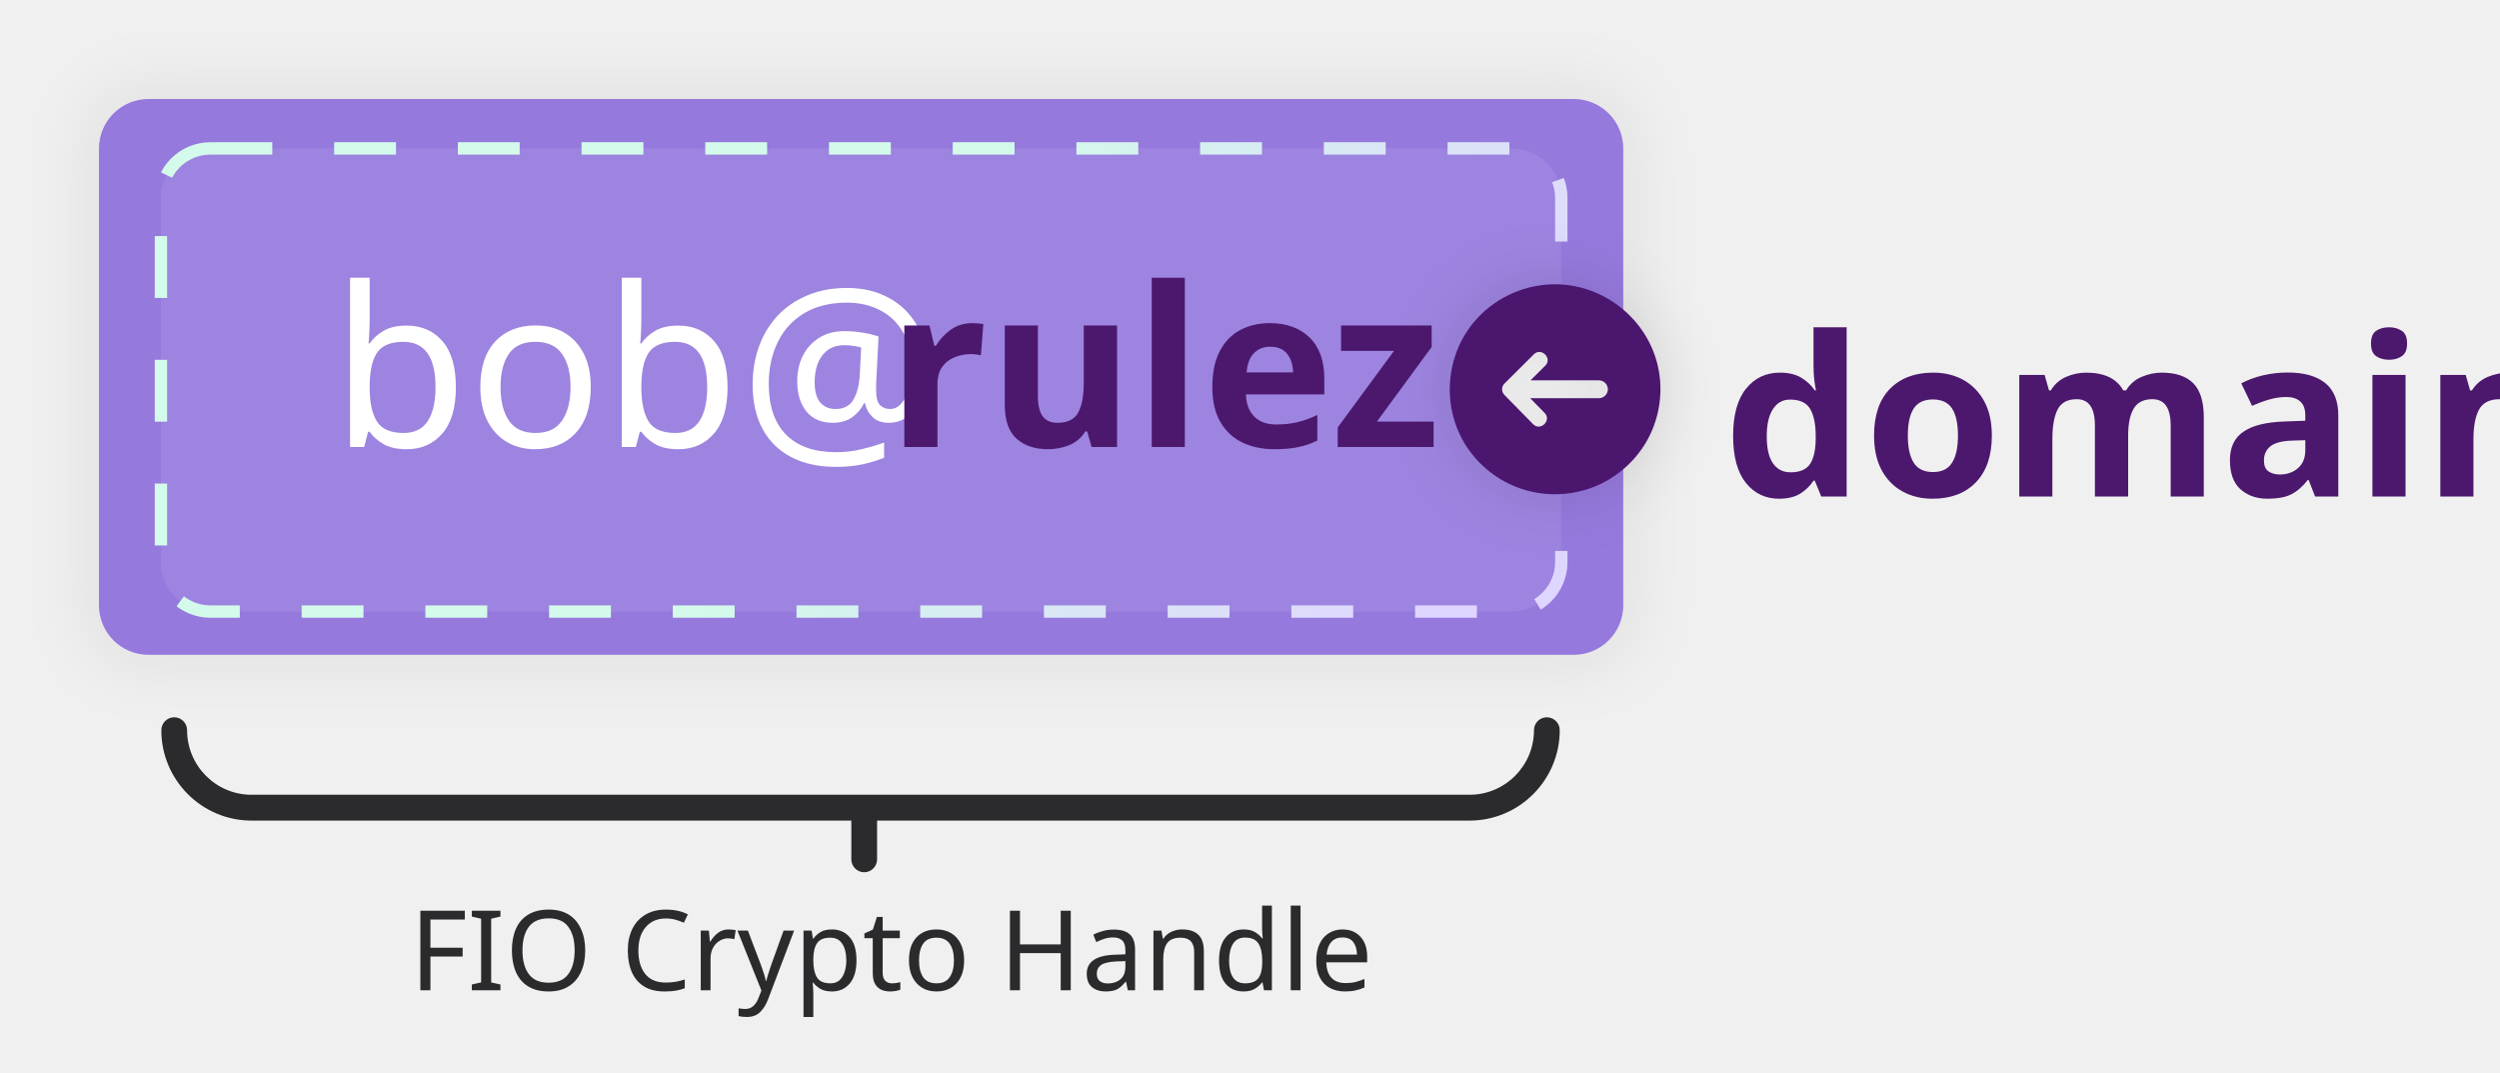
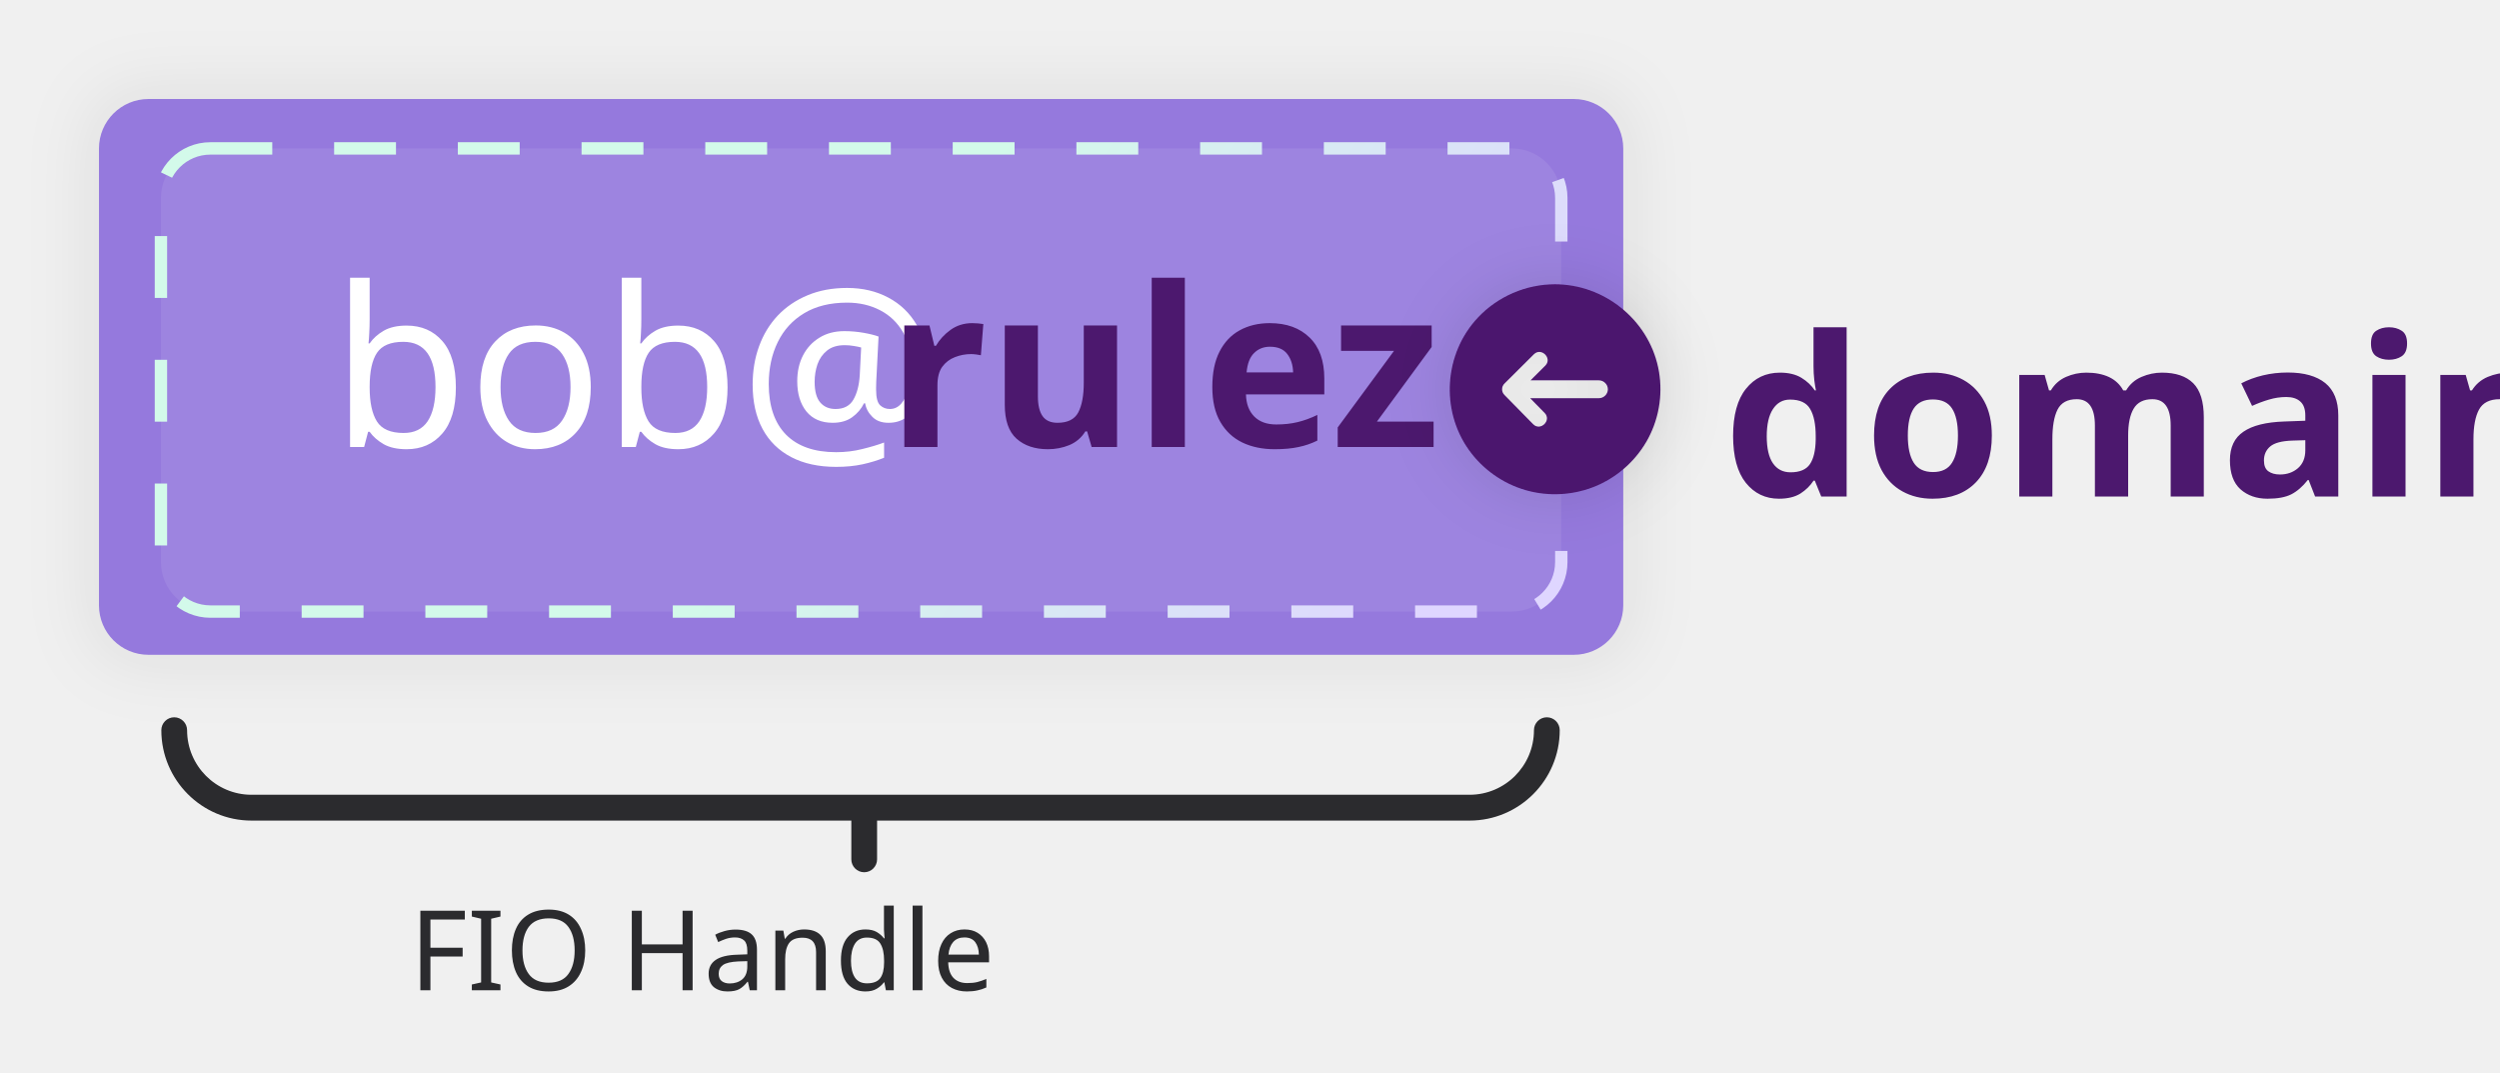
<svg xmlns="http://www.w3.org/2000/svg" xmlns:xlink="http://www.w3.org/1999/xlink" width="303px" height="130px" viewBox="0 0 303 130" version="1.1">
  <defs>
    <rect id="path-1" x="0" y="0" width="184.818" height="67.362" rx="6" />
    <filter x="-9.7%" y="-26.7%" width="119.5%" height="153.4%" filterUnits="objectBoundingBox" id="filter-2">
      <feMorphology radius="2" operator="dilate" in="SourceAlpha" result="shadowSpreadOuter1" />
      <feOffset dx="0" dy="0" in="shadowSpreadOuter1" result="shadowOffsetOuter1" />
      <feGaussianBlur stdDeviation="4" in="shadowOffsetOuter1" result="shadowBlurOuter1" />
      <feColorMatrix values="0 0 0 0 0   0 0 0 0 0   0 0 0 0 0  0 0 0 0.067 0" type="matrix" in="shadowBlurOuter1" />
    </filter>
    <linearGradient x1="50%" y1="44.535%" x2="100%" y2="55.465%" id="linearGradient-3">
      <stop stop-color="#D3FAEA" offset="0%" />
      <stop stop-color="#D3FAEA" offset="0%" />
      <stop stop-color="#D3FAEA" offset="0%" />
      <stop stop-color="#DFD6FF" offset="99.983%" />
    </linearGradient>
    <filter x="-62.6%" y="-62.9%" width="225.3%" height="225.7%" filterUnits="objectBoundingBox" id="filter-4">
      <feOffset dx="0" dy="0" in="SourceAlpha" result="shadowOffsetOuter1" />
      <feGaussianBlur stdDeviation="4" in="shadowOffsetOuter1" result="shadowBlurOuter1" />
      <feColorMatrix values="0 0 0 0 0   0 0 0 0 0   0 0 0 0 0  0 0 0 0.119 0" type="matrix" in="shadowBlurOuter1" result="shadowMatrixOuter1" />
      <feMerge>
        <feMergeNode in="shadowMatrixOuter1" />
        <feMergeNode in="SourceGraphic" />
      </feMerge>
    </filter>
  </defs>
  <g id="NEW-Domain-Landing---Post-Creation" stroke="none" stroke-width="1" fill="none" fill-rule="evenodd">
    <g id="FIO_Dashboard---2023-Revised---Ed-Tile---Domain" transform="translate(-176, -895)">
      <g id="Group-12" transform="translate(101, 847)">
        <g id="Customizable" transform="translate(87, 60)">
          <g id="Group-9">
            <g id="Rectangle-Copy-6">
              <use fill="black" fill-opacity="1" filter="url(#filter-2)" xlink:href="#path-1" />
              <use fill="#9579DD" fill-rule="evenodd" xlink:href="#path-1" />
            </g>
            <path d="M13.513,5.988 L171.305,5.988 C174.618,5.988 177.305,8.674 177.305,11.988 L177.305,56.123 C177.305,59.436 174.618,62.123 171.305,62.123 L13.513,62.123 C10.199,62.123 7.513,59.436 7.513,56.123 L7.513,11.988 C7.513,8.674 10.199,5.988 13.513,5.988 Z" id="Rectangle" stroke="url(#linearGradient-3)" stroke-width="1.5" fill-opacity="0.08" fill="#FFFFFF" stroke-dasharray="7.5" />
            <text id="bob@rulez" font-family="ProximaNova-Light, Proxima Nova" font-size="27" font-weight="300">
              <tspan x="28.149" y="42.181" fill="#FFFFFF">bob@</tspan>
              <tspan x="95.541" y="42.181" font-family="ProximaNova-Extrabld, Proxima Nova" font-weight="700" fill="#4C186E">rulez</tspan>
            </text>
          </g>
          <g id="bracket" transform="translate(92.33802, 84.32515) rotate(-90) translate(-92.33802, -84.32515) translate(82.94689, -0.451934)" fill="#2B2B2E" fill-rule="nonzero">
            <path d="M17.217,3.124 C18.081,3.124 18.782,2.424 18.782,1.562 C18.782,0.7 18.081,0 17.217,0 C11.176,0 6.261,4.905 6.261,10.934 L6.261,83.66 L1.565,83.66 C0.701,83.66 0,84.36 0,85.222 C0,86.084 0.701,86.784 1.565,86.784 L6.261,86.784 L6.261,158.62 C6.261,164.649 11.175,169.554 17.217,169.554 C18.081,169.554 18.782,168.854 18.782,167.992 C18.782,167.13 18.081,166.43 17.217,166.43 C12.9,166.43 9.391,162.928 9.391,158.62 L9.391,10.934 C9.391,6.626 12.9,3.124 17.217,3.124 Z" id="Path" />
          </g>
-           <text id="FIO-Crypto-Handle" font-family="ProximaNova-Light, Proxima Nova" font-size="13.5" font-weight="300" line-spacing="20.25" fill="#2B2B2E">
-             <tspan x="37.658" y="108.021">FIO Crypto Handle</tspan>
+           <text id="FIO-Handle" font-family="ProximaNova-Light, Proxima Nova" font-size="13.5" font-weight="300" line-spacing="20.25" fill="#2B2B2E">
+             <tspan x="37.658" y="108.021">FIO Handle</tspan>
          </text>
          <text id="domain" font-family="ProximaNova-Extrabld, Proxima Nova" font-size="27" font-weight="700" line-spacing="20.25" fill="#4C186E">
            <tspan x="196.919" y="48.181">domain</tspan>
          </text>
          <ellipse id="Oval" fill="#FFFFFF" cx="176.553" cy="35.178" rx="12.021" ry="11.975" />
          <g id="arrow-right" filter="url(#filter-4)" transform="translate(176.5534, 35.17791) scale(-1, 1) translate(-176.5534, -35.17791) translate(163.7814, 22.45399)" fill="#4C186E" fill-rule="nonzero">
            <path d="M12.787,0 C6.836,0 1.526,4.256 0.281,10.053 C-0.341,12.949 0.078,16.028 1.465,18.649 C2.801,21.171 4.991,23.209 7.61,24.364 C10.335,25.566 13.464,25.776 16.328,24.956 C19.091,24.166 21.541,22.431 23.209,20.102 C26.696,15.233 26.23,8.395 22.127,4.032 C19.722,1.475 16.307,0 12.787,0 L12.787,0 Z M18.922,13.405 L15.436,16.957 C14.553,17.857 13.158,16.494 14.037,15.599 L15.796,13.806 L7.46,13.806 C6.867,13.806 6.374,13.314 6.374,12.726 C6.374,12.137 6.868,11.645 7.46,11.645 L15.755,11.645 L13.961,9.86 C13.069,8.973 14.451,7.598 15.343,8.485 L18.914,12.038 C19.293,12.414 19.297,13.024 18.922,13.405 L18.922,13.405 Z" id="Shape" />
          </g>
        </g>
      </g>
    </g>
  </g>
</svg>
